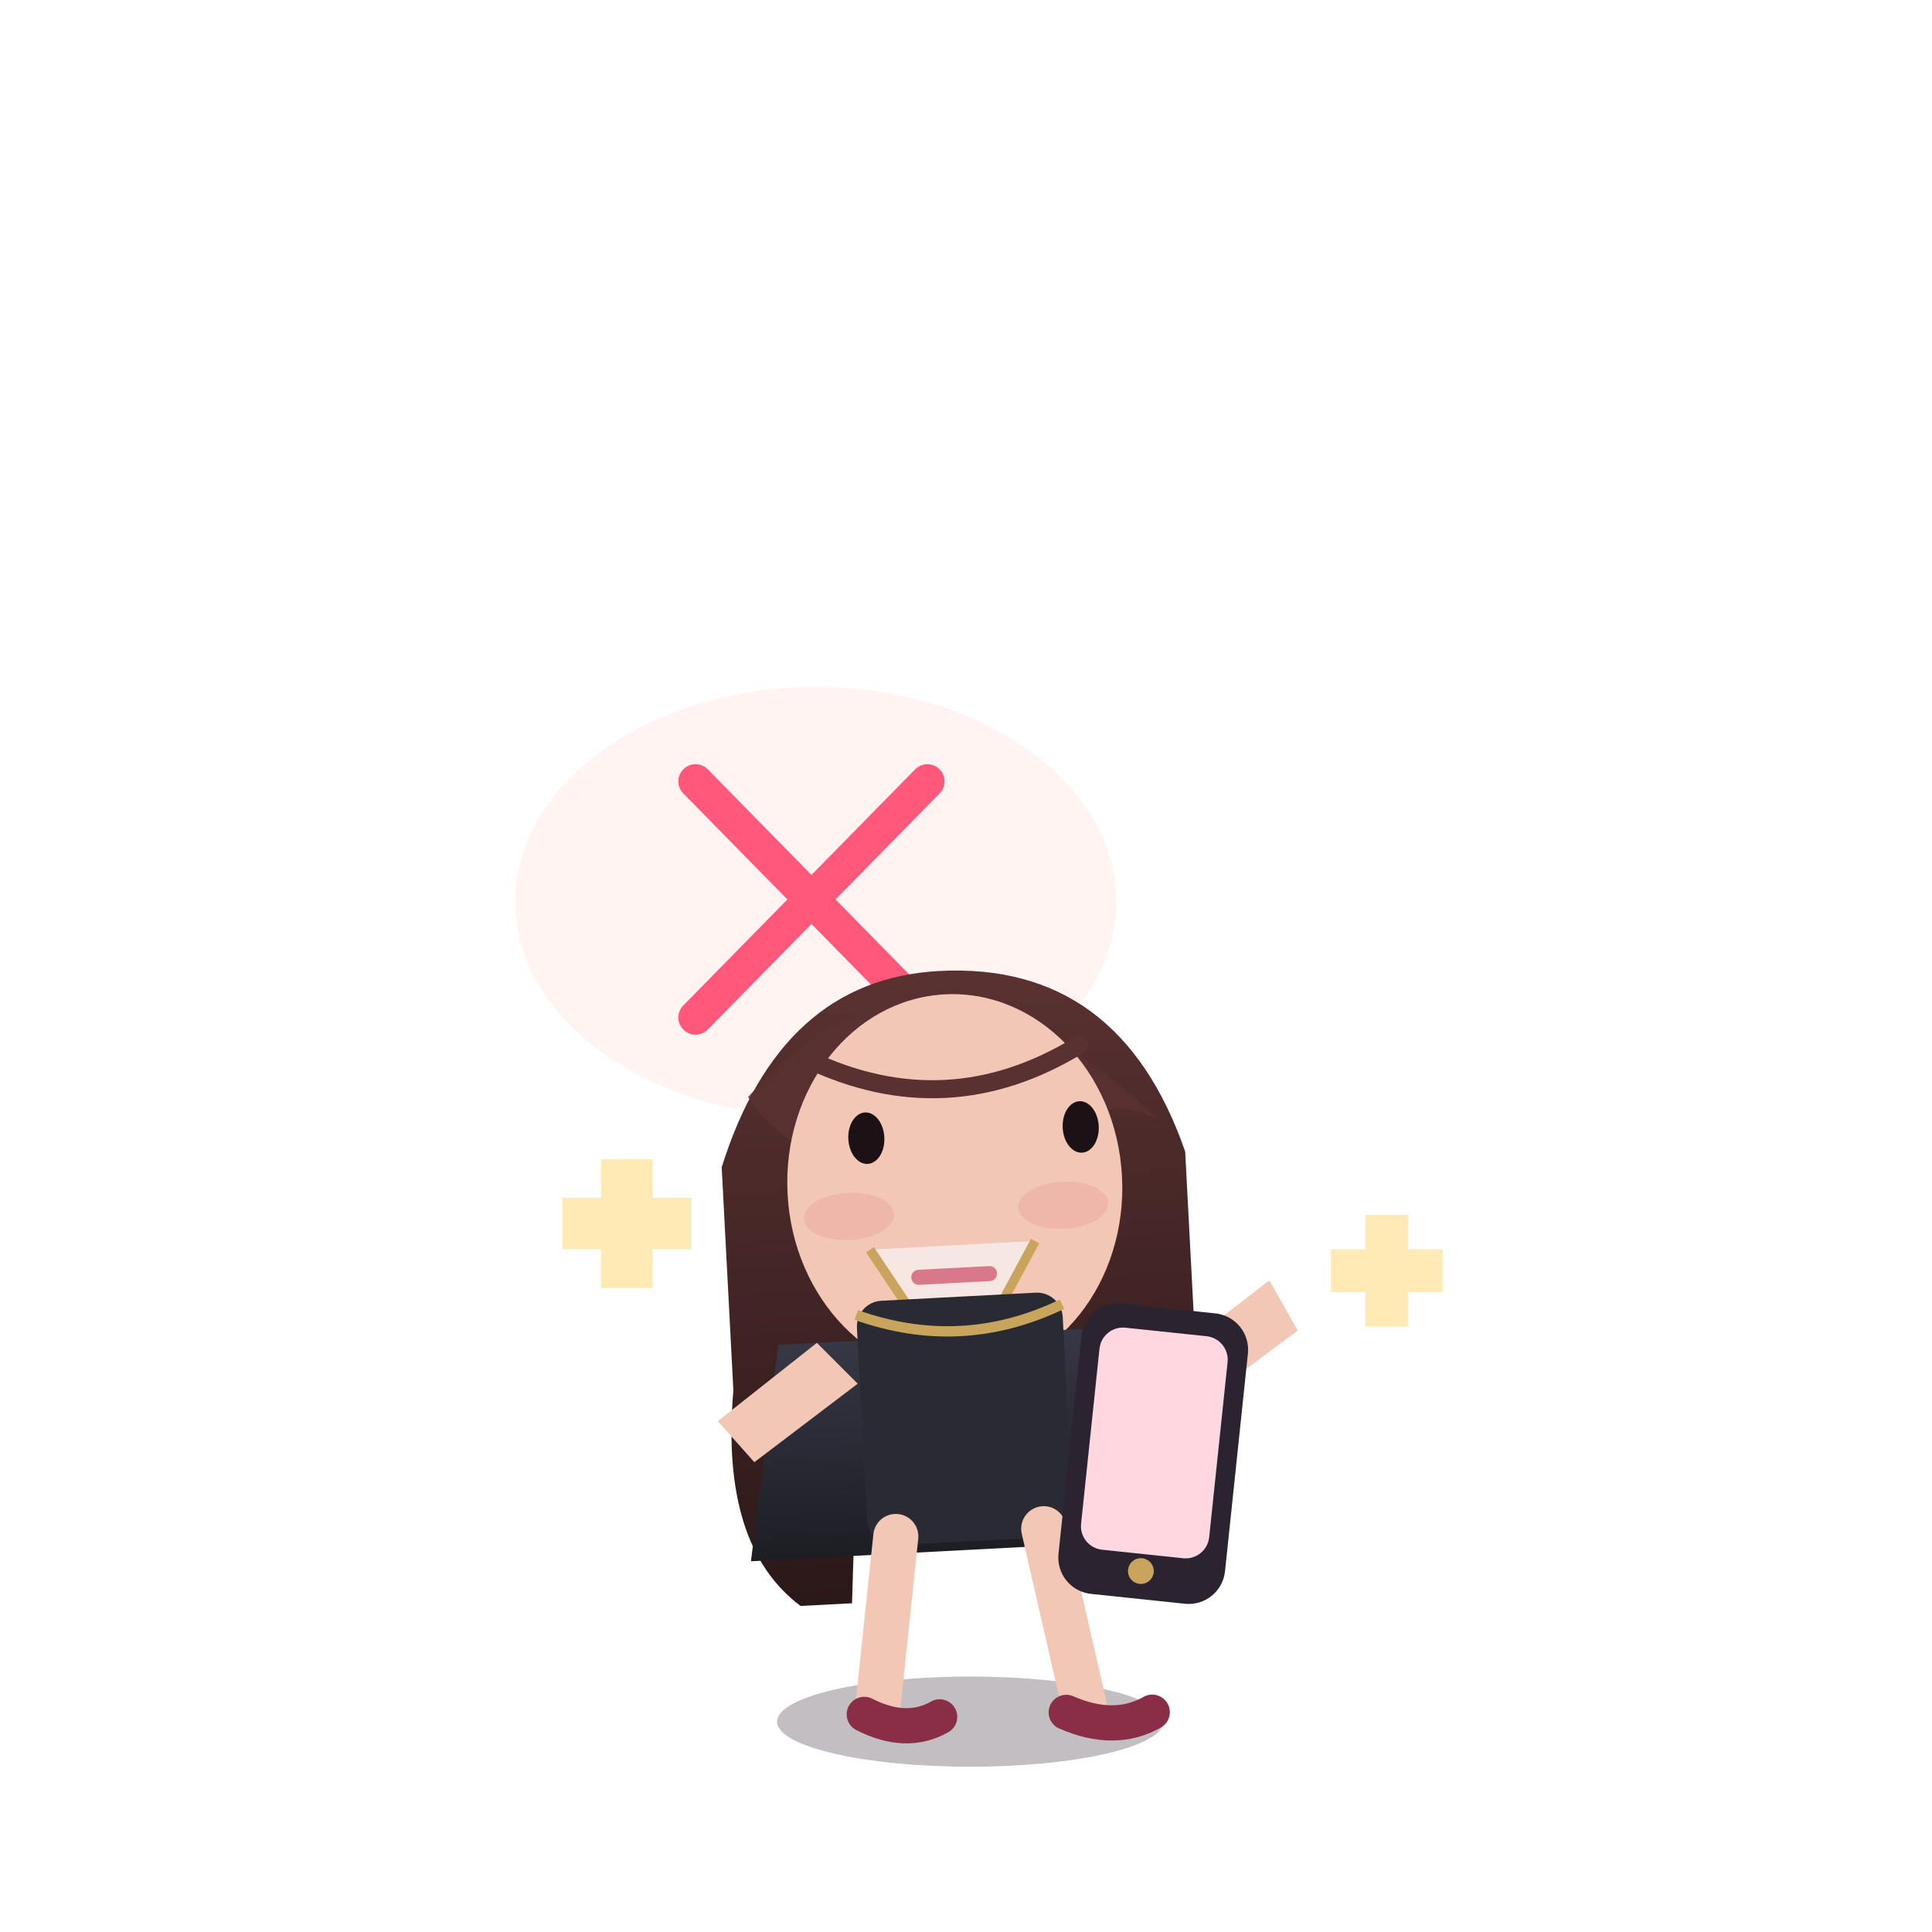
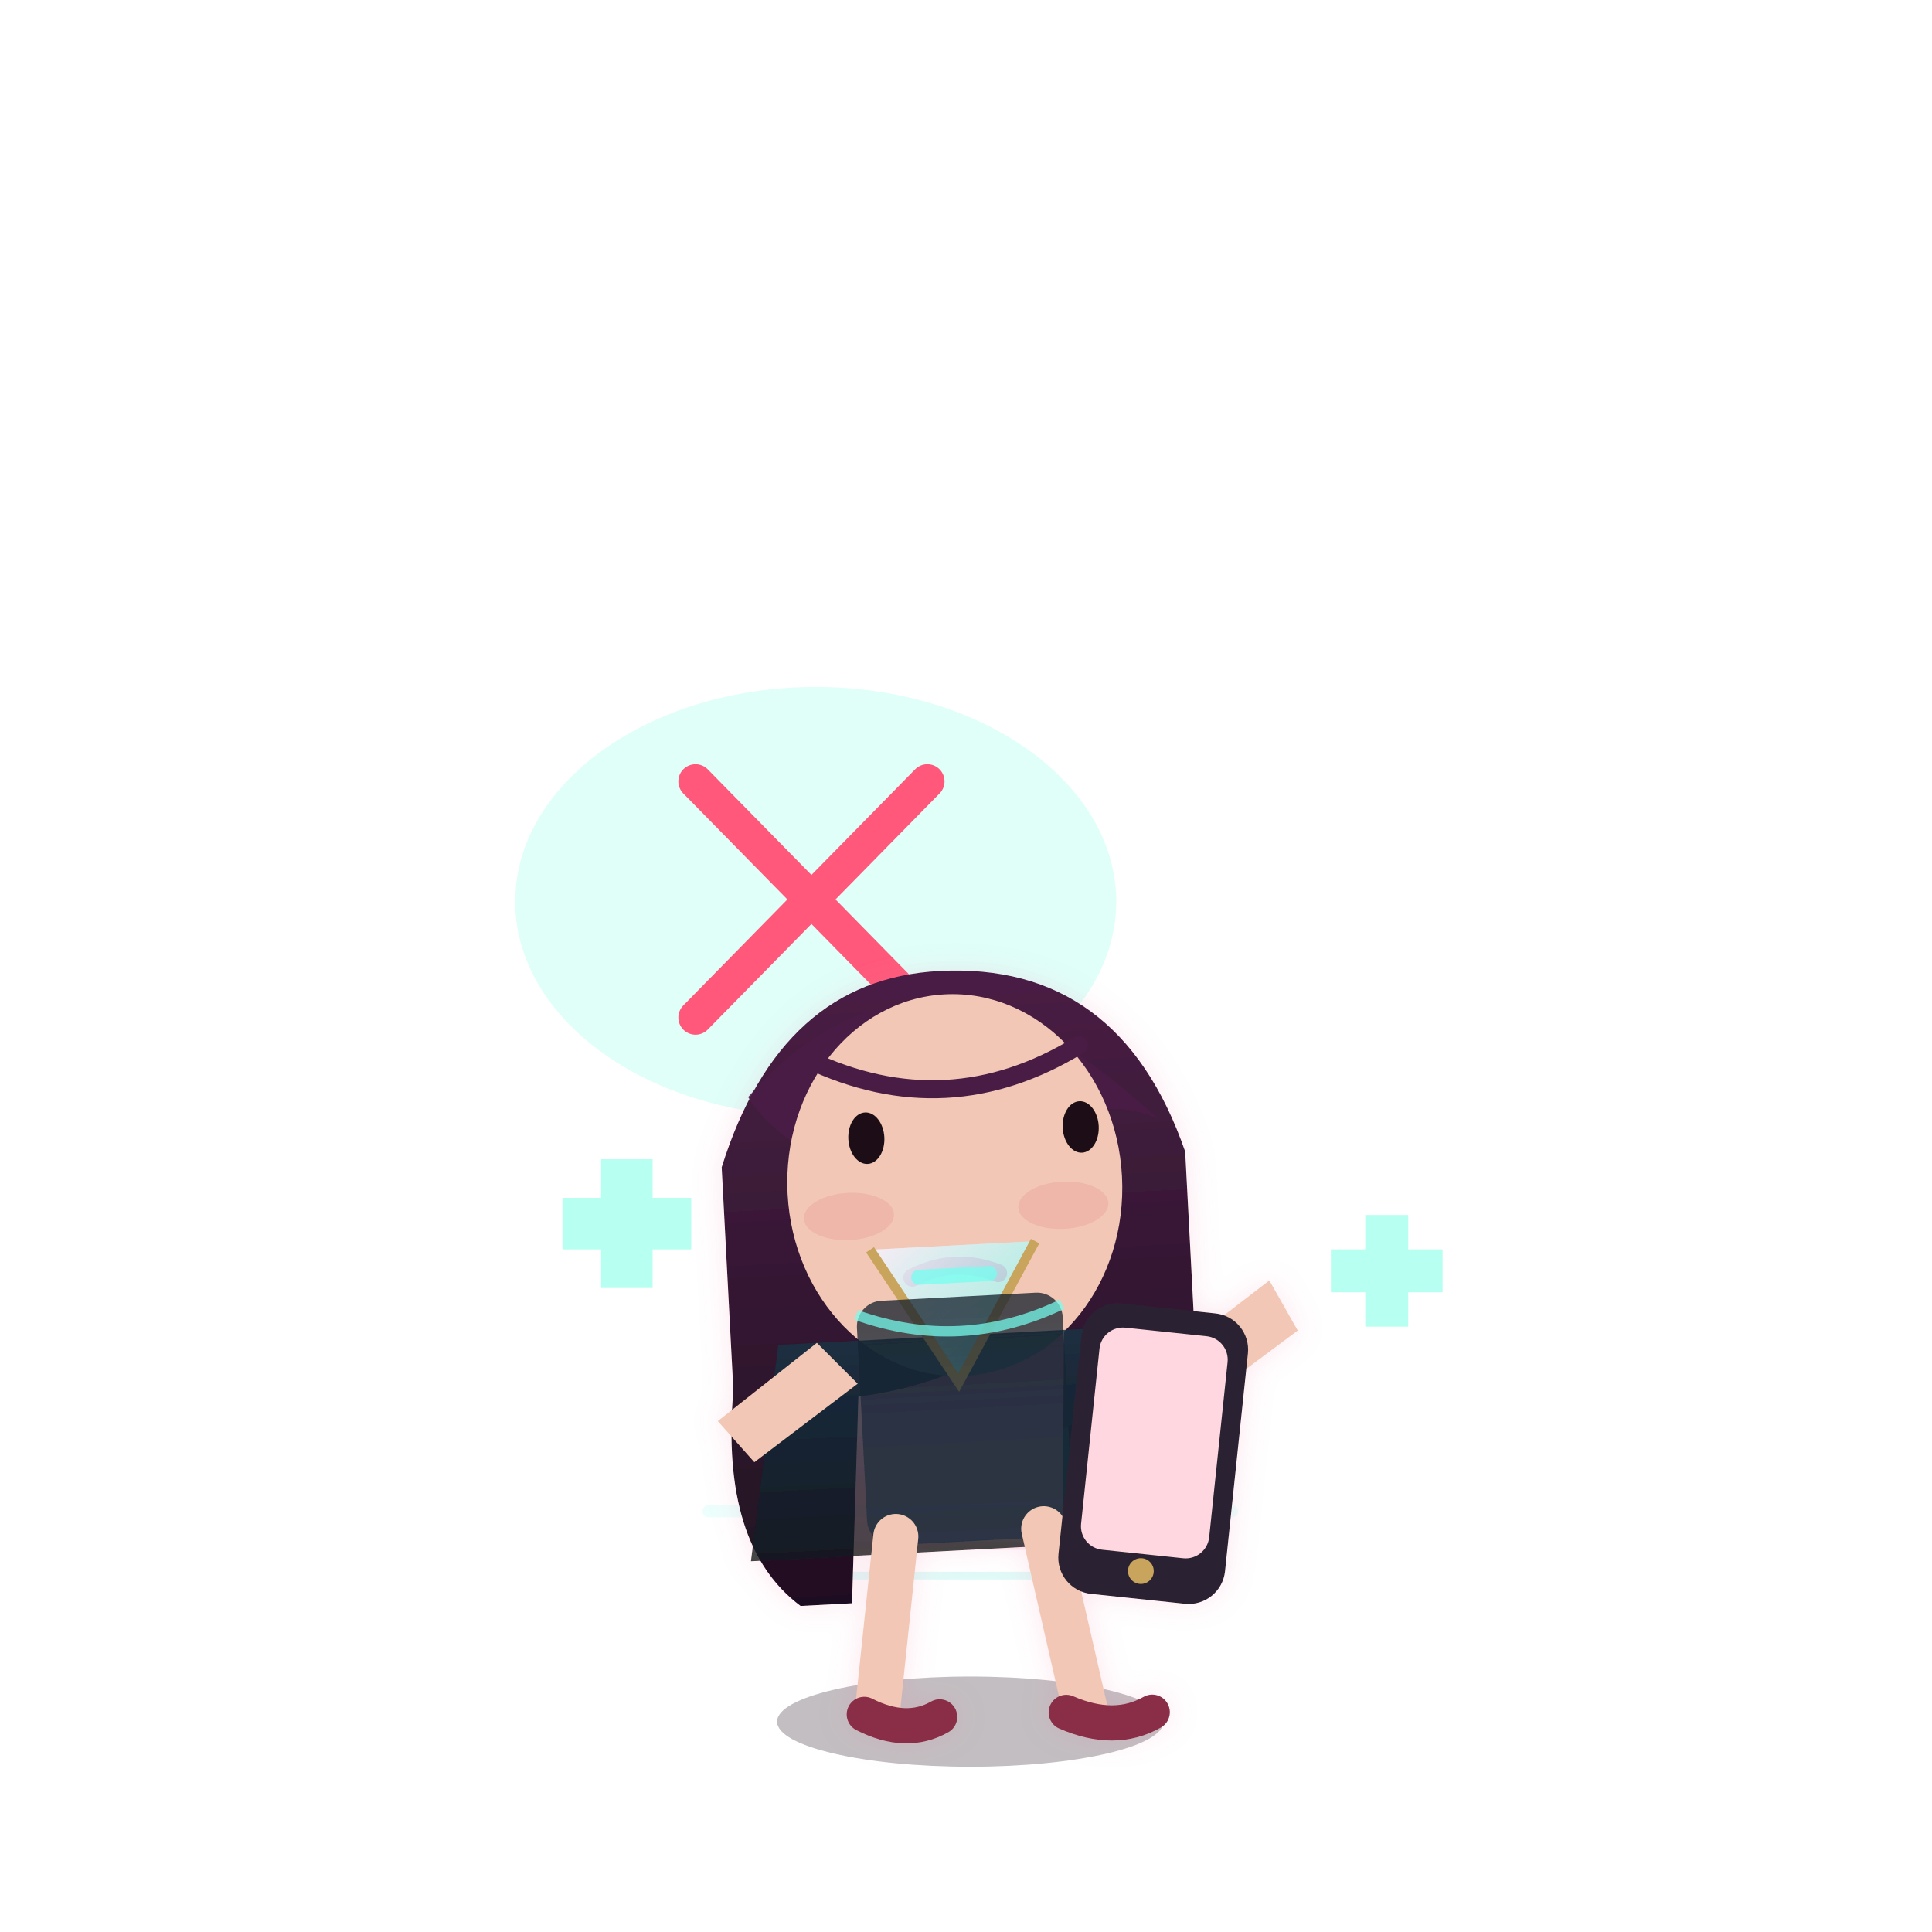
<svg xmlns="http://www.w3.org/2000/svg" viewBox="-15 -25 45 45" width="500" height="500">
  <defs>
    <linearGradient id="hair-grad" x1="0" y1="0" x2="0" y2="1">
-       <stop offset="0%" stop-color="#5A3131" />
-       <stop offset="100%" stop-color="#2B1818" />
+       <stop offset="0%" stop-color="#4A1F45" />
+       <stop offset="100%" stop-color="#1F1020" />
    </linearGradient>
    <linearGradient id="blazer-grad" x1="0" y1="0" x2="0" y2="1">
-       <stop offset="0%" stop-color="#373746" />
-       <stop offset="100%" stop-color="#1D1D24" />
+       <stop offset="0%" stop-color="#183343" />
+       <stop offset="100%" stop-color="#101A23" />
    </linearGradient>
+     <linearGradient id="blouse-grad" x1="0" y1="0" x2="1" y2="1">
+       <stop offset="0%" stop-color="#F8EFFA" stop-opacity="0.9" />
+       <stop offset="100%" stop-color="#74FFF0" stop-opacity="0.45" />
+     </linearGradient>
+     <linearGradient id="skirt-grad" x1="0" y1="0" x2="0" y2="1">
+       <stop offset="0%" stop-color="#141F2B" stop-opacity="0.9" />
+       <stop offset="100%" stop-color="#183343" stop-opacity="0.78" />
+     </linearGradient>
+     <filter id="glam-glow" x="-50%" y="-50%" width="200%" height="200%">
+       <feDropShadow dx="0" dy="0" stdDeviation="0.46" flood-color="#74FFF0" flood-opacity="0.22" />
+       <feDropShadow dx="0" dy="0" stdDeviation="0.32" flood-color="#F07AA4" flood-opacity="0.18" />
+     </filter>
    <style>
      .body-float { transform-origin: 7.5px 10px; animation: bodyFloat 3.8s infinite ease-in-out; }
      .hair-sway { transform-origin: 7.5px 4.5px; animation: hairSway 4.8s infinite ease-in-out; }
      .sparkle-pulse { animation: sparklePulse 1.8s infinite ease-in-out; }
      .alert-pop { animation: alertPop 0.9s infinite ease-in-out; }
      .sleep-breathe { transform-origin: 7.5px 10px; animation: sleepBreathe 4.6s infinite ease-in-out; }
      .mini-hover { animation: miniHover 2.6s infinite ease-in-out; }
      @keyframes bodyFloat {
        0%,100% { transform: translate(0,0); }
        50% { transform: translate(0,0.65px); }
      }
      @keyframes hairSway {
        0%,100% { transform: rotate(0deg); }
        50% { transform: rotate(-1.6deg); }
      }
      @keyframes sparklePulse {
        0%,100% { opacity: 0.65; transform: scale(1); }
        50% { opacity: 1; transform: scale(1.08); }
      }
      @keyframes alertPop {
        0%,100% { transform: translateY(0); }
        50% { transform: translateY(-0.7px); }
      }
      @keyframes sleepBreathe {
        0%,100% { transform: translate(0,0) scale(1,1); }
        50% { transform: translate(0,0.8px) scale(1.02,0.98); }
      }
      @keyframes miniHover {
        0%,100% { transform: translateY(0); }
        50% { transform: translateY(-0.8px); }
      }
    </style>
  </defs>
  <g transform="translate(-4 -9)">
-     <ellipse cx="8" cy="5" rx="7" ry="5" fill="#FFF4F1" opacity="0.96" />
-     <path d="M12 8 L14 11 L10 9 Z" fill="#FFF4F1" opacity="0.96" />
+     <ellipse cx="8" cy="5" rx="7" ry="5" fill="#DFFFF9" opacity="0.96" />
+     <path d="M12 8 L14 11 L10 9 Z" fill="#DFFFF9" opacity="0.96" />
    <path d="M5.2 2.2 L10.6 7.7 M10.6 2.2 L5.2 7.7" stroke="#FF587A" stroke-width="0.8" stroke-linecap="round" />
+   </g>
+   <g opacity="0.14">
+     <path d="M1.5 10.2 H13.7" stroke="#74FFF0" stroke-width="0.28" stroke-linecap="round" />
+     <path d="M2.6 11 H12.3" stroke="#F07AA4" stroke-width="0.2" stroke-linecap="round" />
+     <path d="M3.8 11.7 H11.6" stroke="#1ED7C8" stroke-width="0.18" stroke-linecap="round" />
  </g>
  <g transform="translate(0 0) scale(1 1)">
    <ellipse cx="7.6" cy="15.1" rx="4.5" ry="1.05" fill="#24171F" opacity="0.28" />
  </g>
  <g>
-     <g transform="translate(0 0) rotate(-3 7.5 9.5)" class="body-float">
+     <g transform="translate(0 0) rotate(-3 7.5 9.5)" class="body-float" filter="url(#glam-glow)">
      <g class="hair-sway">
        <path d="M2.2 1.9 Q3.8 -2.4 7.5 -2.4 Q11.7 -2.4 13 2.1 L13 7.8 Q12.3 10.8 10.6 12.2 L9.6 12.2 L10 5.5 Q7.8 7.2 5.1 7.4 L4.7 12.2 L3.5 12.2 Q1.7 10.7 2.2 7.1 Z" fill="url(#hair-grad)" />
-         <path d="M2.9 0.3 Q7.2 -4.1 12.4 1.3 Q11.4 0.8 10.5 1.2 Q7.6 -1.6 4.4 1.7 Q3.4 1.2 2.9 0.3 Z" fill="#5A3131" opacity="0.88" />
+         <path d="M2.9 0.3 Q7.2 -4.1 12.4 1.3 Q11.4 0.8 10.5 1.2 Q7.6 -1.6 4.4 1.7 Q3.4 1.2 2.9 0.3 Z" fill="#4A1F45" opacity="0.88" />
      </g>
      <ellipse cx="7.6" cy="2.6" rx="3.9" ry="4.45" fill="#F2C7B5" />
      <ellipse cx="5.1" cy="3.2" rx="1.05" ry="0.55" fill="#E8A59B" opacity="0.45" />
      <ellipse cx="10.1" cy="3.2" rx="1.05" ry="0.55" fill="#E8A59B" opacity="0.45" />
      <g fill="#1C1115">
        <ellipse cx="5.6" cy="1.4" rx="0.42" ry="0.6" />
        <ellipse cx="10.6" cy="1.4" rx="0.42" ry="0.6" />
      </g>
-       <path d="M6.5 4.7 q1 -0.45 2 0" stroke="#B84C67" stroke-width="0.42" fill="none" stroke-linecap="round" />
-       <path d="M4.35 -0.5 Q7.5 1.2 10.65 -0.5" stroke="#5A3131" stroke-width="0.42" fill="none" stroke-linecap="round" />
-       <path d="M3.3 6.1 L11.8 6.1 L12.7 11.1 L2.4 11.1 Z" fill="url(#blazer-grad)" />
-       <path d="M5.55 4 L7.45 7.2 L9.4 4" fill="#F7E7E2" />
-       <path d="M5.55 4 L7.45 7.2 L9.4 4" stroke="#C9A45C" stroke-width="0.22" fill="#F7E7E2" />
-       <path d="M6.65 4.7 H8.3" stroke="#D9778B" stroke-width="0.35" stroke-linecap="round" />
-       <rect x="5.15" y="5.2" width="4.8" height="5.7" rx="0.6" fill="#2A2A33" />
-       <path d="M5.15 5.5 Q7.55 6.5 9.95 5.5" stroke="#C9A45C" stroke-width="0.24" fill="none" />
+       <path d="M6.5 4.7 q1 -0.45 2 0" stroke="#E04787" stroke-width="0.42" fill="none" stroke-linecap="round" />
+       <path d="M4.35 -0.5 Q7.5 1.2 10.65 -0.5" stroke="#4A1F45" stroke-width="0.42" fill="none" stroke-linecap="round" />
+       <path d="M3.3 6.1 L11.8 6.1 L12.7 11.1 L2.4 11.1 Z" fill="url(#blazer-grad)" fill-opacity="0.84" />
+       <path d="M5.55 4 L7.45 7.2 L9.4 4" fill="url(#blouse-grad)" fill-opacity="0.82" />
+       <path d="M5.55 4 L7.45 7.2 L9.4 4" stroke="#C9A45C" stroke-width="0.22" fill="url(#blouse-grad)" fill-opacity="0.78" />
+       <path d="M6.65 4.7 H8.3" stroke="#74FFF0" stroke-width="0.35" stroke-linecap="round" opacity="0.75" />
+       <rect x="5.15" y="5.2" width="4.8" height="5.7" rx="0.6" fill="url(#skirt-grad)" fill-opacity="0.84" />
+       <path d="M5.15 5.5 Q7.55 6.5 9.95 5.5" stroke="#74FFF0" stroke-width="0.24" fill="none" opacity="0.72" />
      <path d="M1.8 7.8 L4.2 6.1 L5.1 7.1 L2.6 8.8 Z" fill="#F2C7B5" />
      <path d="M11.9 7.2 L14.8 5.2 L15.4 6.4 L12.7 8.2 Z" fill="#F2C7B5" />
      <path d="M5.8 10.7 L5.15 14.8" stroke="#F2C7B5" stroke-width="1.05" stroke-linecap="round" />
      <path d="M9.25 10.7 L10 15" stroke="#F2C7B5" stroke-width="1.05" stroke-linecap="round" />
      <path d="M4.85 14.8 Q5.8 15.35 6.6 14.95" stroke="#8A2D47" stroke-width="0.82" stroke-linecap="round" />
      <path d="M9.55 15 Q10.65 15.55 11.55 15.1" stroke="#8A2D47" stroke-width="0.82" stroke-linecap="round" />
      <g transform="translate(10 5.7) rotate(9 2 3)">
        <rect x="0" y="0" width="3.9" height="6.8" rx="0.85" fill="#2B2430" />
        <rect x="0.45" y="0.55" width="3" height="5.2" rx="0.55" fill="#FFD7E0" />
        <circle cx="1.95" cy="6.15" r="0.3" fill="#C9A45C" />
      </g>
    </g>
  </g>
-   <g fill="#FFE8B0" opacity="0.95">
+   <g fill="#B2FFF0" opacity="0.95">
    <rect x="-1" y="2" width="1.2" height="3" />
    <rect x="-1.9" y="2.9" width="3" height="1.2" />
    <rect x="16.8" y="3.3" width="1" height="2.6" />
    <rect x="16" y="4.1" width="2.6" height="1" />
  </g>
</svg>
